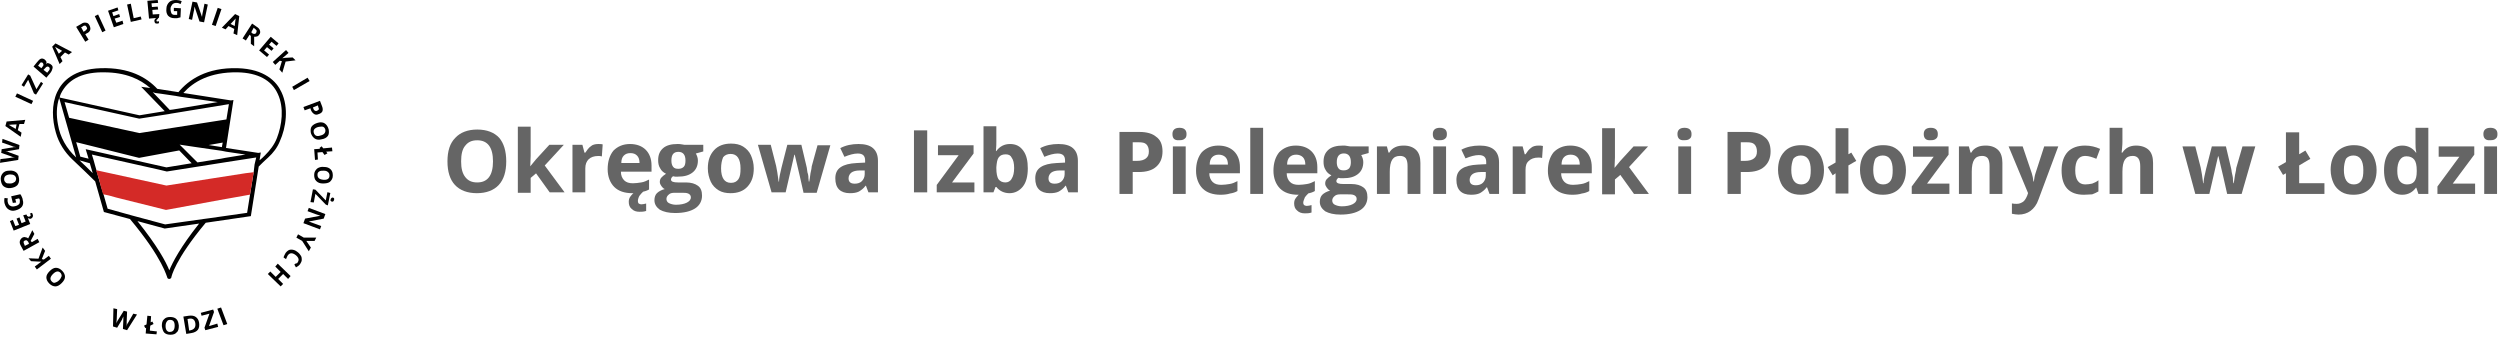
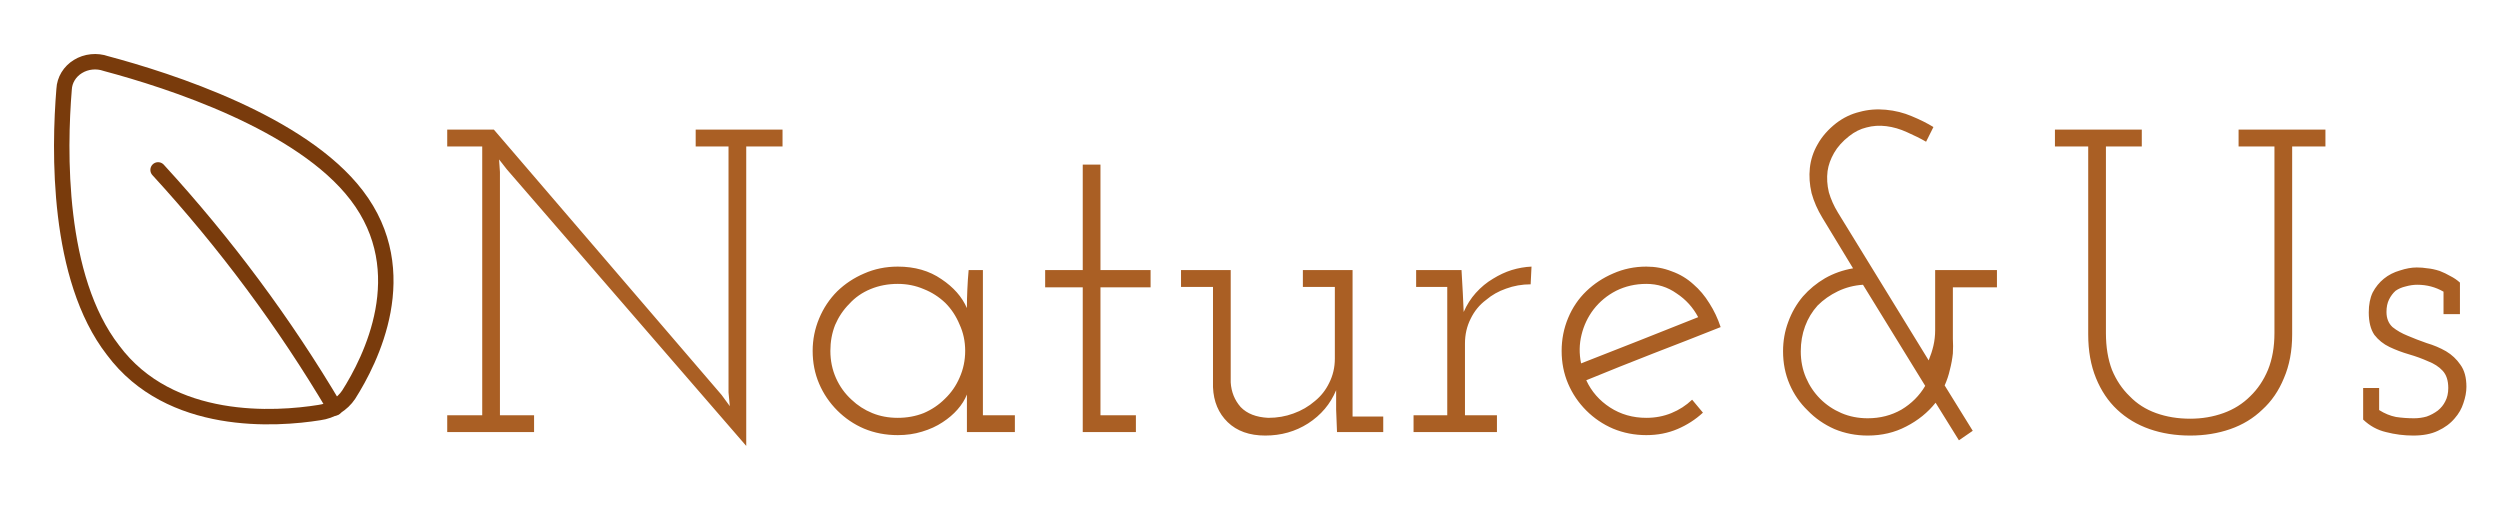
- <svg xmlns="http://www.w3.org/2000/svg" width="508" height="69" viewBox="0 0 508 69" fill="none">
-   <path d="M10.093 55.088C10.514 54.668 10.934 54.416 11.355 54.416C11.776 54.416 12.196 54.584 12.617 55.004C13.037 55.424 13.206 55.844 13.206 56.263C13.206 56.683 12.953 57.103 12.533 57.523C12.112 57.943 11.691 58.195 11.271 58.195C10.85 58.195 10.43 58.027 10.009 57.607C9.589 57.187 9.421 56.767 9.421 56.347C9.421 55.928 9.673 55.508 10.093 55.088ZM12.028 56.935C12.28 56.683 12.448 56.347 12.533 56.096C12.533 55.844 12.448 55.592 12.28 55.424C11.86 55.004 11.355 55.088 10.766 55.676C10.178 56.263 10.093 56.767 10.514 57.187C10.766 57.439 10.934 57.523 11.187 57.439C11.439 57.355 11.691 57.271 12.028 56.935Z" fill="black" />
-   <path d="M8.664 50.301L9.168 50.973L8.495 52.653L8.916 52.736L9.925 51.981L10.346 52.569L7.486 54.752L7.065 54.164L8.411 53.156H7.907L6.308 53.072L5.804 52.484L7.822 52.569L8.664 50.301Z" fill="black" />
-   <path d="M6.477 49.209L7.654 48.538L7.991 49.209L4.794 50.973L4.29 50.049C4.037 49.629 3.953 49.294 4.037 48.958C4.121 48.706 4.29 48.454 4.542 48.286C4.71 48.202 4.963 48.118 5.131 48.202C5.299 48.202 5.551 48.286 5.72 48.454C6.14 47.614 6.477 47.026 6.561 46.774L6.981 47.53L6.224 48.958L6.477 49.209ZM5.888 49.545L5.804 49.294C5.72 49.041 5.551 48.958 5.467 48.874C5.383 48.79 5.215 48.79 5.047 48.874C4.878 48.958 4.794 49.041 4.794 49.209C4.794 49.377 4.878 49.545 4.963 49.713L5.047 49.965L5.888 49.545Z" fill="black" />
-   <path d="M5.383 43.583L6.14 45.515L2.776 46.858L2.019 44.927L2.607 44.675L3.112 45.934L3.869 45.682L3.364 44.423L3.953 44.171L4.374 45.347L5.215 45.011L4.71 43.751L5.383 43.583ZM6.14 43.919C6.224 43.919 6.224 43.835 6.224 43.835C6.224 43.751 6.224 43.751 6.224 43.667C6.224 43.583 6.14 43.499 6.056 43.415L6.476 43.247C6.561 43.331 6.645 43.499 6.645 43.583C6.729 43.751 6.729 43.919 6.645 44.087C6.561 44.255 6.476 44.339 6.308 44.423C6.224 44.423 6.14 44.507 5.972 44.423C5.888 44.423 5.719 44.339 5.551 44.255L5.383 43.835C5.551 43.919 5.635 43.919 5.719 44.003C5.804 44.087 6.056 44.003 6.14 43.919Z" fill="black" />
-   <path d="M2.607 41.232L2.271 39.888L4.121 39.468C4.29 39.636 4.374 39.888 4.458 40.056C4.542 40.224 4.626 40.476 4.626 40.644C4.794 41.148 4.71 41.652 4.458 41.988C4.205 42.324 3.785 42.575 3.196 42.743C2.607 42.911 2.187 42.827 1.766 42.575C1.346 42.324 1.093 41.904 0.925 41.316C0.841 40.98 0.841 40.56 0.925 40.224L1.598 40.308C1.514 40.56 1.514 40.896 1.598 41.148C1.682 41.484 1.85 41.736 2.103 41.82C2.355 41.988 2.691 41.988 3.028 41.904C3.448 41.82 3.701 41.652 3.869 41.484C4.037 41.316 4.037 41.064 4.037 40.728C4.037 40.56 3.953 40.392 3.869 40.308L3.112 40.476L3.28 41.148L2.607 41.232Z" fill="black" />
-   <path d="M1.85 34.682C2.439 34.598 2.944 34.766 3.28 35.018C3.617 35.27 3.785 35.69 3.869 36.277C3.953 36.865 3.785 37.285 3.533 37.621C3.196 37.957 2.776 38.125 2.187 38.209C1.598 38.293 1.093 38.125 0.757 37.873C0.421 37.621 0.252 37.201 0.168 36.613C0.084 36.025 0.252 35.605 0.505 35.27C0.841 34.85 1.262 34.682 1.85 34.682ZM2.103 37.285C2.523 37.285 2.776 37.117 3.028 36.949C3.196 36.781 3.28 36.529 3.28 36.277C3.196 35.69 2.776 35.438 2.019 35.438C1.178 35.522 0.841 35.857 0.841 36.445C0.841 36.781 1.009 36.949 1.178 37.117C1.346 37.285 1.682 37.285 2.103 37.285Z" fill="black" />
-   <path d="M3.953 29.475L3.869 30.315L1.935 30.651C1.85 30.651 1.766 30.651 1.514 30.735C1.262 30.735 1.178 30.735 1.093 30.735C1.178 30.735 1.346 30.819 1.514 30.819C1.682 30.903 1.85 30.903 1.935 30.987L3.785 31.659L3.701 32.498L0 33.086L0.084 32.331L2.103 32.079C2.439 31.995 2.776 31.995 3.028 31.995C2.944 31.995 2.776 31.911 2.607 31.911C2.439 31.827 2.271 31.827 2.187 31.743L0.252 31.071L0.336 30.315L2.355 29.979C2.439 29.979 2.607 29.979 2.776 29.895C2.944 29.895 3.112 29.895 3.28 29.895C3.112 29.895 3.028 29.811 2.776 29.811C2.607 29.727 2.439 29.727 2.355 29.643L0.421 28.971L0.505 28.216L3.953 29.475Z" fill="black" />
-   <path d="M4.879 25.193H3.953L3.617 26.452L4.374 26.956L4.206 27.796L1.094 25.613L1.346 24.689L5.131 24.353L4.879 25.193ZM3.365 25.277C2.523 25.277 2.103 25.36 2.019 25.36C1.935 25.36 1.851 25.36 1.766 25.36C1.935 25.445 2.439 25.78 3.196 26.2L3.365 25.277Z" fill="black" />
-   <path d="M6.392 21.162L3.112 19.65L3.449 18.978L6.729 20.49L6.392 21.162Z" fill="black" />
-   <path d="M8.748 16.963L7.318 19.23L6.897 18.978L5.72 16.207L4.879 17.635L4.374 17.299L5.72 15.116L6.14 15.367L7.402 18.139L8.327 16.627L8.748 16.963Z" fill="black" />
-   <path d="M6.813 13.52L7.486 12.68C7.822 12.26 8.075 12.008 8.327 11.925C8.579 11.841 8.832 11.925 9.084 12.092C9.252 12.26 9.336 12.344 9.421 12.512C9.505 12.68 9.421 12.848 9.336 13.016C9.505 12.848 9.673 12.764 9.841 12.848C10.009 12.932 10.178 12.932 10.346 13.1C10.598 13.268 10.766 13.52 10.682 13.856C10.598 14.192 10.514 14.444 10.262 14.78L9.421 15.787L6.813 13.52ZM8.411 13.856L8.664 13.52C8.832 13.352 8.832 13.184 8.832 13.1C8.832 13.016 8.748 12.848 8.664 12.764C8.579 12.68 8.411 12.68 8.327 12.68C8.243 12.68 8.075 12.848 7.991 13.016L7.738 13.352L8.411 13.856ZM8.832 14.192L9.589 14.78L9.925 14.36C10.094 14.192 10.094 14.024 10.094 13.94C10.094 13.772 10.009 13.688 9.925 13.604C9.673 13.436 9.421 13.52 9.168 13.856L8.832 14.192Z" fill="black" />
-   <path d="M13.963 11.085L13.206 10.665L12.28 11.589L12.701 12.428L12.112 13.016L10.598 9.489L11.271 8.817L14.635 10.581L13.963 11.085ZM12.617 10.329C11.944 9.909 11.523 9.741 11.439 9.657C11.355 9.573 11.271 9.573 11.187 9.489C11.271 9.657 11.523 10.161 11.944 10.917L12.617 10.329Z" fill="black" />
-   <path d="M18.168 5.122C18.336 5.458 18.42 5.794 18.336 6.046C18.252 6.382 18 6.634 17.579 6.802L17.327 6.97L18 8.062L17.327 8.482L15.476 5.458L16.486 4.871C16.822 4.619 17.159 4.535 17.495 4.619C17.747 4.619 18 4.787 18.168 5.122ZM16.99 6.466L17.243 6.298C17.411 6.214 17.579 6.046 17.663 5.878C17.747 5.71 17.663 5.626 17.579 5.458C17.495 5.29 17.411 5.206 17.243 5.206C17.075 5.206 16.99 5.206 16.822 5.374L16.486 5.542L16.99 6.466Z" fill="black" />
-   <path d="M20.776 6.55L19.262 3.275L19.934 2.939L21.448 6.214L20.776 6.55Z" fill="black" />
-   <path d="M25.065 4.871L23.131 5.542L21.953 2.183L23.888 1.512L24.056 2.099L22.794 2.519L23.047 3.275L24.224 2.855L24.392 3.443L23.299 3.779L23.635 4.619L24.897 4.199L25.065 4.871Z" fill="black" />
-   <path d="M26.579 4.451L25.822 0.924L26.579 0.756L27.168 3.695L28.598 3.359L28.766 3.947L26.579 4.451Z" fill="black" />
-   <path d="M32.299 3.611L30.28 3.779L29.944 0.168L32.047 0L32.131 0.588L30.785 0.672L30.869 1.428L32.047 1.344L32.131 1.931L30.953 2.015L31.037 2.939L32.383 2.855L32.299 3.611ZM31.794 4.199C31.794 4.283 31.794 4.283 31.878 4.367C31.878 4.367 31.962 4.367 32.047 4.367C32.131 4.367 32.215 4.367 32.299 4.283V4.703C32.131 4.787 32.047 4.787 31.962 4.787C31.794 4.787 31.626 4.787 31.542 4.703C31.458 4.619 31.374 4.451 31.374 4.283C31.374 4.199 31.374 4.031 31.458 3.947C31.542 3.863 31.626 3.695 31.794 3.611H32.215C32.131 3.695 32.047 3.863 31.962 3.947C31.794 4.031 31.794 4.115 31.794 4.199Z" fill="black" />
-   <path d="M35.327 1.596L36.757 1.68L36.673 3.527C36.42 3.611 36.252 3.611 36 3.695C35.832 3.695 35.579 3.695 35.411 3.695C34.906 3.695 34.486 3.527 34.149 3.191C33.897 2.855 33.729 2.435 33.813 1.763C33.813 1.176 34.065 0.756 34.402 0.42C34.738 0.084 35.243 0 35.832 0C36.168 0 36.589 0.084 36.925 0.252L36.673 0.84C36.42 0.672 36.168 0.588 35.832 0.588C35.495 0.588 35.243 0.672 34.99 0.924C34.822 1.176 34.654 1.428 34.654 1.763C34.654 2.183 34.738 2.435 34.822 2.687C34.99 2.939 35.159 3.023 35.495 3.023C35.663 3.023 35.832 3.023 36 3.023V2.267H35.327V1.596Z" fill="black" />
-   <path d="M41.467 4.535L40.542 4.367L39.532 1.344C39.448 1.847 39.448 2.183 39.364 2.351L39.028 4.031L38.355 3.863L39.112 0.336L40.037 0.504L41.047 3.443C41.131 2.939 41.131 2.687 41.215 2.435L41.551 0.756L42.224 0.924L41.467 4.535Z" fill="black" />
-   <path d="M43.065 5.039L44.243 1.596L45 1.847L43.822 5.29L43.065 5.039Z" fill="black" />
-   <path d="M47.439 6.802L47.607 5.878L46.43 5.29L45.841 5.962L45.084 5.626L47.775 2.855L48.617 3.275L48.196 7.138L47.439 6.802ZM47.691 5.29C47.775 4.451 47.859 4.031 47.859 3.947C47.859 3.863 47.859 3.779 47.944 3.695C47.775 3.863 47.439 4.283 46.85 4.871L47.691 5.29Z" fill="black" />
-   <path d="M50.719 7.054L49.962 8.23L49.289 7.81L51.224 4.787L52.065 5.374C52.486 5.626 52.738 5.878 52.822 6.214C52.906 6.466 52.906 6.802 52.654 7.054C52.57 7.222 52.402 7.39 52.233 7.39C52.065 7.474 51.813 7.474 51.645 7.474C51.645 8.482 51.645 9.069 51.645 9.405L50.972 8.901V7.306L50.719 7.054ZM51.056 6.55L51.224 6.718C51.392 6.886 51.56 6.886 51.729 6.886C51.897 6.886 51.981 6.802 52.065 6.634C52.149 6.466 52.149 6.382 52.149 6.214C52.065 6.13 51.981 5.962 51.729 5.794L51.56 5.626L51.056 6.55Z" fill="black" />
-   <path d="M54.252 11.589L52.654 10.245L55.009 7.474L56.607 8.817L56.187 9.321L55.177 8.482L54.673 9.069L55.598 9.825L55.177 10.329L54.252 9.573L53.663 10.245L54.673 11.085L54.252 11.589Z" fill="black" />
-   <path d="M57.364 14.78L56.775 14.108L57.28 12.428L56.859 12.344L55.934 13.184L55.429 12.596L58.121 10.161L58.626 10.749L57.364 11.841L57.869 11.757L59.467 11.673L60.056 12.26L58.037 12.512L57.364 14.78Z" fill="black" />
-   <path d="M59.383 17.635L62.495 15.787L62.915 16.459L59.719 18.307L59.383 17.635Z" fill="black" />
-   <path d="M64.766 23.177C64.43 23.345 64.093 23.345 63.841 23.177C63.588 23.009 63.336 22.757 63.168 22.337L63.084 22.002L61.906 22.421L61.654 21.75L65.018 20.49L65.439 21.582C65.607 22.002 65.607 22.337 65.523 22.589C65.439 22.841 65.102 23.093 64.766 23.177ZM63.588 21.834L63.672 22.085C63.757 22.337 63.841 22.421 64.009 22.505C64.177 22.589 64.261 22.589 64.43 22.505C64.598 22.421 64.682 22.337 64.766 22.253C64.85 22.169 64.766 22.002 64.682 21.75L64.598 21.414L63.588 21.834Z" fill="black" />
-   <path d="M65.355 28.3C64.766 28.468 64.261 28.384 63.925 28.132C63.588 27.88 63.336 27.544 63.168 27.04C63.084 26.536 63.084 26.032 63.336 25.696C63.588 25.36 64.009 25.109 64.598 24.941C65.186 24.773 65.691 24.857 66.028 25.109C66.364 25.36 66.616 25.696 66.785 26.284C66.869 26.788 66.869 27.292 66.616 27.628C66.364 27.964 65.944 28.216 65.355 28.3ZM64.766 25.78C64.345 25.864 64.093 26.032 63.925 26.2C63.757 26.368 63.672 26.62 63.757 26.956C63.925 27.544 64.345 27.796 65.102 27.544C65.859 27.376 66.196 26.956 66.112 26.368C66.028 26.032 65.859 25.864 65.691 25.78C65.523 25.696 65.186 25.696 64.766 25.78Z" fill="black" />
-   <path d="M63.841 30.315L65.018 30.231L64.934 30.063L65.355 29.727L65.691 30.147L67.457 29.979L67.542 30.735L66.28 30.819L66.532 31.155L65.944 31.491L65.523 30.903L64.514 30.987L64.598 32.414L64.009 32.498L63.841 30.315Z" fill="black" />
-   <path d="M65.607 37.285C65.018 37.285 64.598 37.117 64.261 36.781C63.925 36.445 63.841 36.025 63.841 35.522C63.841 34.934 64.093 34.598 64.43 34.262C64.766 34.01 65.271 33.842 65.859 33.926C66.448 33.926 66.869 34.094 67.205 34.43C67.542 34.766 67.626 35.186 67.626 35.69C67.626 36.277 67.373 36.613 67.037 36.949C66.701 37.201 66.196 37.285 65.607 37.285ZM65.775 34.682C65.355 34.682 65.102 34.682 64.85 34.85C64.598 35.018 64.514 35.186 64.514 35.522C64.514 36.109 64.85 36.445 65.691 36.529C66.532 36.613 66.953 36.277 66.953 35.69C66.953 35.354 66.869 35.186 66.701 35.018C66.448 34.766 66.196 34.682 65.775 34.682Z" fill="black" />
-   <path d="M63.084 41.064L63.588 38.461L64.093 38.545L66.196 40.728L66.532 39.048L67.121 39.216L66.616 41.736L66.196 41.568L64.093 39.384L63.757 41.148L63.084 41.064ZM67.626 40.14C67.878 40.224 67.962 40.308 67.878 40.644C67.794 40.896 67.71 40.98 67.457 40.98C67.373 40.98 67.289 40.896 67.205 40.812C67.121 40.728 67.121 40.644 67.205 40.476C67.289 40.224 67.457 40.14 67.626 40.14Z" fill="black" />
-   <path d="M61.654 45.347L61.99 44.423L65.102 43.835C64.598 43.667 64.345 43.583 64.093 43.499L62.495 42.911L62.747 42.24L66.112 43.499L65.775 44.423L62.747 45.011C63.168 45.179 63.504 45.263 63.672 45.347L65.271 45.934L65.018 46.606L61.654 45.347Z" fill="black" />
-   <path d="M62.243 48.958L63.168 50.301L62.747 51.057L61.401 48.958L60.224 48.286L60.56 47.614L61.738 48.286H64.261L63.925 48.958H62.243Z" fill="black" />
-   <path d="M60.476 53.324C60.645 53.072 60.729 52.82 60.645 52.569C60.56 52.317 60.392 52.065 60.056 51.813C59.383 51.309 58.878 51.393 58.542 51.813C58.373 51.981 58.289 52.317 58.121 52.653L57.617 52.317C57.701 51.981 57.869 51.729 58.037 51.393C58.373 50.973 58.71 50.721 59.13 50.721C59.551 50.721 59.972 50.805 60.476 51.225C60.813 51.477 60.981 51.729 61.149 51.981C61.317 52.233 61.317 52.569 61.317 52.82C61.317 53.072 61.149 53.408 60.981 53.66C60.813 53.912 60.476 54.164 60.14 54.332L59.803 53.744C59.972 53.66 60.056 53.576 60.14 53.492C60.308 53.576 60.392 53.492 60.476 53.324Z" fill="black" />
-   <path d="M54.42 55.676L54.925 55.172L56.018 56.263L57.028 55.256L55.934 54.164L56.439 53.576L59.046 56.096L58.542 56.683L57.532 55.676L56.523 56.683L57.532 57.691L57.028 58.195L54.42 55.676Z" fill="black" />
-   <path d="M25.822 67.096L24.981 66.844L25.065 64.913C25.065 64.829 25.065 64.661 25.065 64.493C25.065 64.325 25.065 64.157 25.149 64.073C25.149 64.157 25.065 64.325 24.981 64.493C24.897 64.661 24.813 64.829 24.813 64.913L23.804 66.592L22.962 66.341L23.047 62.645L23.804 62.813L23.72 64.829C23.72 65.165 23.635 65.501 23.635 65.753C23.635 65.669 23.72 65.501 23.804 65.333C23.888 65.165 23.972 64.997 24.056 64.913L25.149 63.149L25.822 63.317L25.738 65.417C25.738 65.501 25.738 65.669 25.738 65.837C25.738 66.005 25.738 66.172 25.654 66.341C25.738 66.257 25.738 66.088 25.822 65.921C25.906 65.753 25.991 65.585 26.075 65.501L27.084 63.737L27.841 63.905L25.822 67.096Z" fill="black" />
-   <path d="M29.607 67.768L29.691 66.592L29.523 66.676L29.271 66.172L29.775 65.921L29.944 64.157L30.701 64.241L30.616 65.501L30.953 65.333L31.205 65.837L30.532 66.172L30.448 67.18L31.878 67.348L31.794 67.936L29.607 67.768Z" fill="black" />
-   <path d="M36.336 66.172C36.336 66.76 36.252 67.264 35.916 67.516C35.663 67.852 35.243 68.02 34.654 68.02C34.065 68.02 33.645 67.852 33.392 67.6C33.14 67.348 32.972 66.844 32.888 66.257C32.888 65.669 32.972 65.165 33.308 64.913C33.561 64.577 33.981 64.409 34.57 64.409C35.159 64.409 35.579 64.577 35.832 64.829C36.168 65.165 36.252 65.585 36.336 66.172ZM33.645 66.257C33.645 66.676 33.729 66.928 33.897 67.18C34.065 67.348 34.318 67.516 34.57 67.432C35.159 67.432 35.495 67.012 35.495 66.172C35.495 65.333 35.159 64.997 34.57 64.997C34.233 64.997 34.065 65.081 33.897 65.333C33.729 65.585 33.645 65.837 33.645 66.257Z" fill="black" />
-   <path d="M40.458 65.585C40.542 66.172 40.458 66.676 40.206 67.012C39.953 67.348 39.449 67.6 38.86 67.684L37.85 67.852L37.262 64.325L38.355 64.157C38.944 64.073 39.449 64.157 39.785 64.409C40.121 64.661 40.374 64.997 40.458 65.585ZM39.701 65.753C39.617 64.997 39.196 64.661 38.523 64.745L38.103 64.829L38.439 67.18L38.776 67.096C39.449 66.928 39.785 66.508 39.701 65.753Z" fill="black" />
-   <path d="M44.327 66.424L41.719 67.096L41.551 66.592L42.56 63.737L40.962 64.157L40.794 63.569L43.317 62.898L43.486 63.401L42.476 66.257L44.158 65.753L44.327 66.424Z" fill="black" />
-   <path d="M45.42 66.088L44.159 62.73L44.916 62.478L46.177 65.837L45.42 66.088Z" fill="black" />
-   <path d="M57.196 18.727C56.691 17.635 55.85 16.459 54.42 15.535C52.99 14.612 51.056 13.94 48.28 13.856C41.972 13.688 38.355 16.207 36.252 18.727L31.962 18.055C29.775 15.703 26.243 13.688 20.523 13.856C14.972 14.024 12.617 16.543 11.607 18.727C10.43 21.246 10.598 24.353 11.355 26.956C11.944 29.055 13.121 30.903 14.72 32.414C16.402 34.01 17.916 35.438 19.346 36.865L21.112 43.079L26.411 44.507C33.224 52.653 33.897 56.347 33.981 56.347C33.981 56.515 34.149 56.683 34.402 56.683C34.57 56.683 34.822 56.515 34.822 56.347C34.822 56.263 35.495 52.82 41.803 45.263L50.972 43.919L52.57 33.842C53.158 33.254 53.831 32.582 54.504 31.995C55.514 31.071 56.355 29.979 56.859 28.72C58.121 25.948 58.71 21.918 57.196 18.727ZM31.542 18.894L32.803 19.062L35.663 19.482L36.589 19.65L44.243 20.742L35.159 22.253L34.486 22.337L33.056 20.826L31.037 18.727L31.542 18.894ZM18 32.246L16.318 31.827L15.476 28.887L28.261 32.079L36.42 30.567L38.944 33.17L33.813 34.01L17.411 30.315L18 32.246ZM37.43 30.315L36.504 29.391L39.869 29.895L45.084 30.651L45.925 30.819L49.878 31.407L45.757 32.079L44.916 32.246L40.121 33.002L37.43 30.315ZM42.392 29.475L45.252 28.971L45.084 29.895L42.392 29.475ZM28.346 27.04L14.047 23.933L13.121 20.742L28.261 24.101H28.346L34.318 23.177L34.738 23.093L46.514 21.162L46.009 24.269L28.346 27.04ZM12.364 19.062C13.71 16.291 16.402 14.78 20.523 14.696H21.112C25.57 14.696 28.514 16.123 30.532 17.887L28.682 17.635L33.476 22.589L28.346 23.429L12.112 19.818C12.196 19.482 12.28 19.23 12.364 19.062ZM15.476 31.995C13.542 30.231 12.196 27.88 11.776 25.277C11.439 23.513 11.439 21.582 12.028 19.902L15.476 31.995C15.561 31.995 15.561 31.995 15.476 31.995ZM16.149 32.582L18.252 33.17L18.841 35.186C18 34.346 17.159 33.506 16.149 32.582ZM34.402 54.92C33.729 53.24 32.047 50.049 27.925 44.927L33.476 46.438L40.458 45.431C36.589 50.301 35.075 53.324 34.402 54.92ZM51.729 33.422L51.56 34.85V34.934L50.803 39.552L50.215 43.247L42.56 44.339L41.299 44.507L33.56 45.599L27 43.835L25.486 43.415L21.869 42.407L21.028 39.468L20.607 38.125L20.103 36.445L19.598 34.598L19.262 33.422L19.009 32.498L18.673 31.407L32.131 34.43L33.897 34.85L45.588 33.002L52.065 31.995L51.729 33.422ZM56.271 28.048C55.766 29.391 54.841 30.567 53.831 31.575C53.495 31.911 53.158 32.246 52.738 32.582L52.99 30.987L52.486 31.071L45.925 30.063L47.439 20.322L46.934 20.406L37.261 18.894C39.28 16.627 42.645 14.612 48.28 14.696C52.401 14.78 55.177 16.291 56.439 19.062C57.785 21.918 57.28 25.445 56.271 28.048Z" fill="black" />
-   <path d="M51.56 34.934L50.803 39.552L46.093 40.392L44.663 40.644L33.729 42.659L23.636 40.14L22.122 39.72L20.944 39.468L20.523 38.041L20.103 36.361L19.514 34.598H19.598L33.813 37.705L49.962 35.186L51.392 35.018L51.56 34.934Z" fill="#D42A27" />
-   <path d="M102.868 32.789C102.868 34.889 102.364 36.484 101.354 37.576C100.345 38.667 98.831 39.255 96.897 39.255C94.962 39.255 93.448 38.667 92.439 37.576C91.429 36.484 90.925 34.889 90.925 32.789C90.925 30.69 91.429 29.094 92.523 28.003C93.532 26.911 95.046 26.323 96.981 26.323C98.915 26.323 100.429 26.911 101.439 28.003C102.364 29.094 102.868 30.69 102.868 32.789ZM93.7 32.789C93.7 34.217 93.953 35.224 94.541 35.98C95.13 36.736 95.887 37.072 96.981 37.072C99.083 37.072 100.177 35.644 100.177 32.789C100.177 29.934 99.083 28.506 96.981 28.506C95.887 28.506 95.13 28.842 94.541 29.598C93.953 30.27 93.7 31.362 93.7 32.789Z" fill="#656565" />
-   <path d="M107.747 33.797L108.924 32.369L111.616 29.43H114.56L110.691 33.629L114.728 39.087H111.7L108.924 35.224L107.831 36.148V39.171H105.224V25.735H107.831V31.698L107.747 33.797Z" fill="#656565" />
-   <path d="M121.541 29.262C121.878 29.262 122.214 29.262 122.466 29.346L122.298 31.782C122.046 31.698 121.794 31.698 121.541 31.698C120.7 31.698 120.027 31.95 119.607 32.369C119.186 32.789 118.934 33.377 118.934 34.217V39.087H116.326V29.43H118.345L118.766 31.026H118.934C119.27 30.522 119.607 30.018 120.111 29.682C120.364 29.43 120.952 29.262 121.541 29.262Z" fill="#656565" />
-   <path d="M128.438 39.255C126.924 39.255 125.663 38.836 124.822 37.996C123.98 37.156 123.476 35.896 123.476 34.385C123.476 32.789 123.896 31.53 124.653 30.606C125.494 29.766 126.588 29.262 128.018 29.262C129.364 29.262 130.457 29.682 131.214 30.438C131.971 31.194 132.392 32.285 132.392 33.629V34.889H126.167C126.167 35.644 126.42 36.232 126.84 36.652C127.261 37.072 127.85 37.24 128.607 37.24C129.195 37.24 129.7 37.156 130.289 37.072C130.878 36.988 131.382 36.736 131.887 36.484V38.5C131.466 38.752 130.962 38.919 130.373 39.003C129.868 39.171 129.195 39.255 128.438 39.255ZM128.102 31.11C127.513 31.11 127.093 31.278 126.756 31.614C126.42 31.95 126.251 32.453 126.251 33.125H129.952C129.952 32.453 129.784 31.95 129.448 31.614C129.111 31.278 128.691 31.11 128.102 31.11ZM129.616 40.851C129.616 41.103 129.7 41.271 129.784 41.355C129.952 41.439 130.121 41.523 130.289 41.523C130.625 41.523 130.962 41.439 131.298 41.355V42.866C130.793 43.034 130.373 43.034 129.952 43.034C129.279 43.034 128.775 42.866 128.354 42.446C127.934 42.111 127.765 41.607 127.765 41.019C127.765 40.599 127.85 40.263 128.102 39.927C128.354 39.591 128.691 39.171 129.364 38.752H130.878C130.457 39.171 130.121 39.507 129.952 39.759C129.784 40.011 129.616 40.515 129.616 40.851Z" fill="#656565" />
-   <path d="M142.906 29.43V30.774L141.392 31.194C141.644 31.614 141.812 32.117 141.812 32.621C141.812 33.629 141.476 34.469 140.719 35.057C139.962 35.644 139.036 35.896 137.691 35.896H137.186L136.765 35.812C136.513 35.98 136.345 36.232 136.345 36.484C136.345 36.904 136.85 37.072 137.775 37.072H139.373C140.466 37.072 141.223 37.324 141.812 37.744C142.401 38.164 142.653 38.836 142.653 39.759C142.653 40.851 142.149 41.775 141.223 42.362C140.298 42.95 138.952 43.286 137.186 43.286C135.84 43.286 134.831 43.034 134.074 42.614C133.401 42.111 132.98 41.523 132.98 40.683C132.98 40.095 133.149 39.591 133.485 39.255C133.822 38.919 134.41 38.584 135.083 38.416C134.831 38.332 134.579 38.08 134.41 37.828C134.242 37.576 134.074 37.324 134.074 36.988C134.074 36.652 134.158 36.316 134.41 36.064C134.663 35.812 134.915 35.56 135.336 35.309C134.831 35.057 134.41 34.721 134.158 34.217C133.822 33.713 133.737 33.125 133.737 32.537C133.737 31.446 134.074 30.69 134.747 30.102C135.42 29.514 136.429 29.262 137.691 29.262C137.943 29.262 138.279 29.262 138.616 29.346C138.952 29.43 139.205 29.43 139.289 29.43H142.906ZM135.42 40.431C135.42 40.767 135.588 41.103 135.924 41.271C136.261 41.439 136.765 41.607 137.354 41.607C138.279 41.607 139.036 41.439 139.541 41.187C140.046 40.935 140.382 40.599 140.382 40.095C140.382 39.759 140.214 39.507 139.878 39.339C139.541 39.171 139.036 39.171 138.448 39.171H137.102C136.597 39.171 136.177 39.255 135.924 39.507C135.588 39.759 135.42 40.095 135.42 40.431ZM136.429 32.621C136.429 33.125 136.513 33.545 136.765 33.881C137.018 34.217 137.354 34.301 137.859 34.301C138.364 34.301 138.7 34.133 138.952 33.881C139.205 33.629 139.289 33.125 139.289 32.621C139.289 31.446 138.784 30.858 137.859 30.858C136.85 30.858 136.429 31.446 136.429 32.621Z" fill="#656565" />
-   <path d="M153.167 34.217C153.167 35.812 152.747 36.988 151.905 37.912C151.064 38.836 149.887 39.255 148.457 39.255C147.532 39.255 146.691 39.087 146.018 38.667C145.345 38.248 144.756 37.66 144.42 36.904C144.083 36.148 143.831 35.224 143.831 34.217C143.831 32.621 144.251 31.446 145.092 30.522C145.934 29.598 147.111 29.178 148.541 29.178C149.466 29.178 150.307 29.346 150.98 29.766C151.653 30.186 152.242 30.774 152.578 31.53C152.915 32.285 153.167 33.209 153.167 34.217ZM146.522 34.217C146.522 35.141 146.691 35.896 147.027 36.4C147.363 36.904 147.868 37.156 148.541 37.156C149.214 37.156 149.719 36.904 150.055 36.4C150.391 35.896 150.476 35.224 150.476 34.217C150.476 33.293 150.307 32.537 149.971 32.033C149.634 31.53 149.13 31.278 148.457 31.278C147.784 31.278 147.279 31.53 146.943 31.95C146.691 32.537 146.522 33.293 146.522 34.217Z" fill="#656565" />
-   <path d="M163.261 39.087L162.504 35.728L161.494 31.446H161.41L159.644 39.087H156.784L154.008 29.43H156.616L157.709 33.713C157.877 34.469 158.046 35.56 158.214 36.904H158.298C158.298 36.484 158.382 35.812 158.634 34.805L158.803 34.049L159.98 29.43H162.84L163.933 34.049C163.933 34.217 164.018 34.385 164.018 34.637C164.018 34.889 164.102 35.141 164.186 35.392C164.27 35.644 164.27 35.98 164.27 36.232C164.27 36.484 164.354 36.736 164.354 36.904H164.438C164.522 36.484 164.606 35.896 164.69 35.224C164.859 34.469 164.943 34.049 164.943 33.797L166.12 29.514H168.728L165.952 39.171H163.261V39.087Z" fill="#656565" />
-   <path d="M176.466 39.087L175.961 37.744H175.877C175.457 38.332 174.952 38.667 174.532 38.919C174.027 39.171 173.438 39.255 172.681 39.255C171.756 39.255 170.999 39.003 170.494 38.5C169.99 37.996 169.737 37.24 169.737 36.232C169.737 35.224 170.074 34.469 170.831 33.965C171.588 33.461 172.597 33.209 174.111 33.125L175.793 33.041V32.621C175.793 31.614 175.289 31.194 174.279 31.194C173.522 31.194 172.597 31.446 171.588 31.866L170.747 30.102C171.84 29.514 173.102 29.262 174.447 29.262C175.709 29.262 176.718 29.514 177.391 30.102C178.064 30.69 178.401 31.53 178.401 32.705V39.087H176.466ZM175.709 34.637H174.7C173.943 34.637 173.354 34.805 173.018 35.057C172.681 35.309 172.429 35.728 172.429 36.232C172.429 36.988 172.849 37.324 173.69 37.324C174.279 37.324 174.784 37.156 175.12 36.82C175.457 36.484 175.709 35.98 175.709 35.392V34.637Z" fill="#656565" />
-   <path d="M185.718 39.087V26.491H188.41V39.087H185.718Z" fill="#656565" />
-   <path d="M197.999 39.087H190.344V37.576L194.802 31.53H190.597V29.514H197.83V31.194L193.457 37.072H197.999V39.087Z" fill="#656565" />
-   <path d="M205.232 29.262C206.41 29.262 207.251 29.682 207.924 30.606C208.597 31.53 208.849 32.705 208.849 34.217C208.849 35.812 208.513 37.072 207.84 37.912C207.167 38.752 206.242 39.255 205.148 39.255C204.055 39.255 203.129 38.835 202.457 37.996H202.288L201.868 39.087H199.849V25.651H202.457V28.758C202.457 29.178 202.457 29.766 202.372 30.69H202.457C203.129 29.766 204.055 29.262 205.232 29.262ZM204.391 31.362C203.718 31.362 203.298 31.53 202.961 31.95C202.625 32.369 202.541 33.041 202.457 33.965V34.217C202.457 35.224 202.625 35.98 202.877 36.4C203.214 36.82 203.634 37.072 204.307 37.072C204.812 37.072 205.316 36.82 205.569 36.316C205.905 35.812 206.073 35.057 206.073 34.133C206.073 33.209 205.905 32.453 205.569 32.033C205.4 31.614 204.98 31.362 204.391 31.362Z" fill="#656565" />
-   <path d="M217.092 39.087L216.587 37.744H216.503C216.083 38.332 215.578 38.667 215.157 38.919C214.653 39.171 214.064 39.255 213.307 39.255C212.382 39.255 211.625 39.003 211.12 38.5C210.615 37.996 210.363 37.24 210.363 36.232C210.363 35.224 210.7 34.469 211.457 33.965C212.214 33.461 213.223 33.209 214.737 33.125L216.419 33.041V32.621C216.419 31.614 215.914 31.194 214.905 31.194C214.148 31.194 213.223 31.446 212.214 31.866L211.372 30.102C212.466 29.514 213.728 29.262 215.073 29.262C216.335 29.262 217.344 29.514 218.017 30.102C218.69 30.69 219.027 31.53 219.027 32.705V39.087H217.092ZM216.335 34.637H215.326C214.569 34.637 213.98 34.805 213.643 35.057C213.307 35.309 213.055 35.728 213.055 36.232C213.055 36.988 213.475 37.324 214.316 37.324C214.905 37.324 215.41 37.156 215.746 36.82C216.083 36.484 216.335 35.98 216.335 35.392V34.637Z" fill="#656565" />
-   <path d="M236.223 30.757C236.223 32.1 235.803 33.108 234.962 33.864C234.121 34.62 232.943 34.956 231.345 34.956H230.167V39.406H227.476V26.81H231.513C233.027 26.81 234.205 27.146 234.962 27.818C235.803 28.405 236.223 29.413 236.223 30.757ZM230.167 32.688H231.009C231.85 32.688 232.438 32.52 232.859 32.184C233.28 31.848 233.448 31.428 233.448 30.757C233.448 30.169 233.28 29.665 232.943 29.329C232.607 28.993 232.102 28.909 231.345 28.909H230.167V32.688Z" fill="#656565" />
-   <path d="M238.242 27.23C238.242 26.39 238.747 25.97 239.672 25.97C240.597 25.97 241.102 26.39 241.102 27.23C241.102 27.65 241.018 27.985 240.765 28.154C240.513 28.405 240.177 28.489 239.672 28.489C238.663 28.573 238.242 28.154 238.242 27.23ZM240.934 39.406H238.326V29.749H240.934V39.406Z" fill="#656565" />
-   <path d="M247.999 39.574C246.485 39.574 245.223 39.154 244.382 38.315C243.541 37.475 243.036 36.215 243.036 34.704C243.036 33.108 243.457 31.848 244.214 30.925C245.055 30.085 246.149 29.581 247.578 29.581C248.924 29.581 250.018 30.001 250.775 30.757C251.532 31.512 251.952 32.604 251.952 33.948V35.207H245.728C245.728 35.963 245.98 36.551 246.401 36.971C246.821 37.391 247.41 37.559 248.167 37.559C248.756 37.559 249.261 37.475 249.849 37.391C250.438 37.307 250.943 37.055 251.448 36.803V38.818C251.027 39.07 250.522 39.238 249.934 39.322C249.429 39.49 248.756 39.574 247.999 39.574ZM247.663 31.428C247.074 31.428 246.653 31.596 246.317 31.932C245.98 32.268 245.812 32.772 245.812 33.444H249.513C249.513 32.772 249.345 32.268 249.008 31.932C248.672 31.596 248.167 31.428 247.663 31.428Z" fill="#656565" />
-   <path d="M256.663 39.406H254.055V25.97H256.663V39.406Z" fill="#656565" />
-   <path d="M263.728 39.574C262.214 39.574 260.952 39.154 260.111 38.315C259.27 37.475 258.765 36.215 258.765 34.704C258.765 33.108 259.186 31.848 259.943 30.925C260.784 30.085 261.877 29.581 263.307 29.581C264.653 29.581 265.747 30.001 266.504 30.757C267.261 31.512 267.681 32.604 267.681 33.948V35.207H261.457C261.457 35.963 261.709 36.551 262.13 36.971C262.55 37.391 263.139 37.559 263.896 37.559C264.485 37.559 264.99 37.475 265.578 37.391C266.167 37.307 266.672 37.055 267.176 36.803V38.818C266.756 39.07 266.251 39.238 265.662 39.322C265.158 39.49 264.485 39.574 263.728 39.574ZM263.391 31.428C262.803 31.428 262.382 31.596 262.046 31.932C261.709 32.268 261.541 32.772 261.541 33.444H265.242C265.242 32.772 265.074 32.268 264.737 31.932C264.401 31.596 263.896 31.428 263.391 31.428ZM264.821 41.17C264.821 41.422 264.905 41.59 264.99 41.673C265.158 41.758 265.326 41.842 265.494 41.842C265.831 41.842 266.167 41.758 266.504 41.673V43.185C265.999 43.353 265.578 43.353 265.158 43.353C264.485 43.353 263.98 43.185 263.56 42.765C263.139 42.429 262.971 41.925 262.971 41.338C262.971 40.918 263.055 40.582 263.307 40.246C263.56 39.91 263.896 39.49 264.569 39.07H266.083C265.662 39.49 265.326 39.826 265.158 40.078C264.99 40.582 264.821 40.834 264.821 41.17Z" fill="#656565" />
-   <path d="M278.111 29.749V31.093L276.597 31.512C276.849 31.932 277.018 32.436 277.018 32.94C277.018 33.948 276.681 34.788 275.924 35.375C275.167 35.963 274.242 36.215 272.896 36.215H272.391L271.971 36.131C271.719 36.299 271.55 36.551 271.55 36.803C271.55 37.223 272.055 37.391 272.98 37.391H274.578C275.672 37.391 276.429 37.643 277.018 38.063C277.606 38.483 277.859 39.154 277.859 40.078C277.859 41.17 277.354 42.093 276.429 42.681C275.504 43.269 274.158 43.605 272.391 43.605C271.046 43.605 270.036 43.353 269.279 42.933C268.606 42.429 268.186 41.842 268.186 41.002C268.186 40.414 268.354 39.91 268.691 39.574C269.027 39.238 269.616 38.902 270.289 38.734C270.036 38.65 269.784 38.398 269.616 38.147C269.448 37.895 269.279 37.643 269.279 37.307C269.279 36.971 269.363 36.635 269.616 36.383C269.868 36.131 270.12 35.879 270.541 35.627C270.036 35.375 269.616 35.039 269.363 34.536C269.027 34.032 268.943 33.444 268.943 32.856C268.943 31.764 269.279 31.009 269.952 30.421C270.625 29.833 271.634 29.581 272.896 29.581C273.148 29.581 273.485 29.581 273.821 29.665C274.158 29.749 274.41 29.749 274.494 29.749H278.111ZM270.709 40.75C270.709 41.086 270.877 41.422 271.214 41.59C271.55 41.758 272.055 41.925 272.644 41.925C273.569 41.925 274.326 41.758 274.831 41.506C275.335 41.254 275.672 40.918 275.672 40.414C275.672 40.078 275.504 39.826 275.167 39.658C274.831 39.49 274.326 39.49 273.737 39.49H272.391C271.887 39.49 271.466 39.574 271.214 39.826C270.877 40.078 270.709 40.414 270.709 40.75ZM271.634 32.94C271.634 33.444 271.719 33.864 271.971 34.2C272.223 34.536 272.56 34.62 273.064 34.62C273.569 34.62 273.905 34.452 274.158 34.2C274.41 33.864 274.494 33.444 274.494 32.94C274.494 31.764 273.99 31.177 273.064 31.177C272.139 31.177 271.634 31.764 271.634 32.94Z" fill="#656565" />
-   <path d="M288.625 39.406H286.017V33.78C286.017 33.108 285.933 32.604 285.681 32.184C285.429 31.848 285.008 31.68 284.503 31.68C283.746 31.68 283.242 31.932 282.905 32.436C282.569 32.94 282.401 33.78 282.401 34.871V39.406H279.793V29.749H281.812L282.148 31.009H282.317C282.569 30.505 282.989 30.169 283.494 29.917C283.999 29.665 284.588 29.581 285.26 29.581C286.354 29.581 287.195 29.917 287.784 30.505C288.373 31.093 288.625 32.016 288.625 33.108V39.406Z" fill="#656565" />
-   <path d="M291.148 27.23C291.148 26.39 291.653 25.97 292.578 25.97C293.503 25.97 294.008 26.39 294.008 27.23C294.008 27.65 293.924 27.985 293.672 28.154C293.419 28.405 293.083 28.489 292.578 28.489C291.569 28.573 291.148 28.154 291.148 27.23ZM293.84 39.406H291.232V29.749H293.84V39.406Z" fill="#656565" />
-   <path d="M302.672 39.406L302.167 38.063H302.083C301.662 38.65 301.158 38.986 300.737 39.238C300.232 39.49 299.644 39.574 298.887 39.574C297.961 39.574 297.204 39.322 296.7 38.818C296.195 38.315 295.943 37.559 295.943 36.551C295.943 35.543 296.279 34.788 297.036 34.284C297.793 33.78 298.802 33.528 300.316 33.444L301.999 33.36V32.94C301.999 31.932 301.494 31.512 300.485 31.512C299.728 31.512 298.802 31.764 297.793 32.184L296.952 30.421C298.045 29.833 299.307 29.581 300.653 29.581C301.915 29.581 302.924 29.833 303.597 30.421C304.27 31.009 304.606 31.848 304.606 33.024V39.406H302.672ZM301.915 34.956H300.905C300.148 34.956 299.559 35.123 299.223 35.375C298.887 35.627 298.634 36.047 298.634 36.551C298.634 37.307 299.055 37.643 299.896 37.643C300.485 37.643 300.989 37.475 301.326 37.139C301.662 36.803 301.915 36.299 301.915 35.711V34.956Z" fill="#656565" />
-   <path d="M312.597 29.581C312.933 29.581 313.27 29.581 313.522 29.665L313.354 32.1C313.101 32.016 312.849 32.016 312.597 32.016C311.756 32.016 311.083 32.268 310.662 32.688C310.157 33.108 309.989 33.696 309.989 34.536V39.406H307.382V29.749H309.4L309.821 31.345H309.989C310.326 30.841 310.662 30.337 311.167 30.001C311.419 29.749 312.008 29.581 312.597 29.581Z" fill="#656565" />
-   <path d="M319.494 39.574C317.98 39.574 316.718 39.154 315.877 38.315C315.036 37.475 314.531 36.215 314.531 34.704C314.531 33.108 314.952 31.848 315.709 30.925C316.55 30.085 317.643 29.581 319.073 29.581C320.419 29.581 321.513 30.001 322.27 30.757C323.027 31.512 323.447 32.604 323.447 33.948V35.207H317.223C317.223 35.963 317.475 36.551 317.896 36.971C318.316 37.391 318.905 37.559 319.662 37.559C320.251 37.559 320.756 37.475 321.344 37.391C321.933 37.307 322.438 37.055 322.942 36.803V38.818C322.522 39.07 322.017 39.238 321.428 39.322C320.924 39.49 320.251 39.574 319.494 39.574ZM319.157 31.428C318.569 31.428 318.148 31.596 317.812 31.932C317.475 32.268 317.307 32.772 317.307 33.444H321.008C321.008 32.772 320.84 32.268 320.503 31.932C320.167 31.596 319.746 31.428 319.157 31.428Z" fill="#656565" />
-   <path d="M328.073 34.116L329.251 32.688L331.942 29.749H334.886L331.017 33.948L335.054 39.406H332.026L329.251 35.543L328.157 36.467V39.49H325.55V26.054H328.157V32.016L328.073 34.116Z" fill="#656565" />
-   <path d="M340.858 27.23C340.858 26.39 341.363 25.97 342.288 25.97C343.213 25.97 343.718 26.39 343.718 27.23C343.718 27.65 343.634 27.985 343.382 28.154C343.129 28.405 342.793 28.489 342.288 28.489C341.363 28.573 340.858 28.154 340.858 27.23ZM343.634 39.406H341.026V29.749H343.634V39.406Z" fill="#656565" />
-   <path d="M359.783 30.757C359.783 32.1 359.363 33.108 358.522 33.864C357.681 34.62 356.503 34.956 354.905 34.956H353.727V39.406H351.036V26.81H355.073C356.587 26.81 357.765 27.146 358.522 27.818C359.363 28.405 359.783 29.413 359.783 30.757ZM353.727 32.688H354.568C355.409 32.688 355.998 32.52 356.419 32.184C356.839 31.848 357.008 31.428 357.008 30.757C357.008 30.169 356.839 29.665 356.503 29.329C356.167 28.993 355.662 28.909 354.905 28.909H353.727V32.688Z" fill="#656565" />
-   <path d="M370.634 34.536C370.634 36.131 370.213 37.307 369.372 38.23C368.531 39.154 367.353 39.574 365.923 39.574C364.998 39.574 364.157 39.406 363.484 38.986C362.811 38.566 362.223 37.979 361.886 37.223C361.55 36.467 361.297 35.543 361.297 34.536C361.297 32.94 361.718 31.764 362.559 30.841C363.4 29.917 364.578 29.497 366.008 29.497C366.933 29.497 367.774 29.665 368.447 30.085C369.12 30.505 369.709 31.093 370.045 31.848C370.381 32.604 370.634 33.528 370.634 34.536ZM363.989 34.536C363.989 35.459 364.157 36.215 364.494 36.719C364.83 37.223 365.335 37.475 366.008 37.475C366.681 37.475 367.185 37.223 367.522 36.719C367.858 36.215 367.942 35.543 367.942 34.536C367.942 33.612 367.774 32.856 367.438 32.352C367.101 31.848 366.596 31.596 365.923 31.596C365.251 31.596 364.746 31.848 364.41 32.268C364.157 32.856 363.989 33.612 363.989 34.536Z" fill="#656565" />
-   <path d="M375.596 31.345L376.185 31.009L377.194 32.688L375.596 33.612V39.322H372.989V35.207L372.4 35.627L371.391 33.948L372.989 33.024V26.054H375.596V31.345Z" fill="#656565" />
-   <path d="M387.288 34.536C387.288 36.131 386.867 37.307 386.026 38.23C385.185 39.154 384.007 39.574 382.578 39.574C381.652 39.574 380.811 39.406 380.138 38.986C379.465 38.566 378.877 37.979 378.54 37.223C378.204 36.467 377.951 35.543 377.951 34.536C377.951 32.94 378.372 31.764 379.213 30.841C380.054 29.917 381.232 29.497 382.662 29.497C383.587 29.497 384.428 29.665 385.101 30.085C385.774 30.505 386.363 31.093 386.699 31.848C387.035 32.604 387.288 33.528 387.288 34.536ZM380.643 34.536C380.643 35.459 380.811 36.215 381.148 36.719C381.484 37.223 381.989 37.475 382.662 37.475C383.335 37.475 383.839 37.223 384.176 36.719C384.512 36.215 384.596 35.543 384.596 34.536C384.596 33.612 384.428 32.856 384.092 32.352C383.755 31.848 383.25 31.596 382.578 31.596C381.905 31.596 381.4 31.848 381.064 32.268C380.811 32.856 380.643 33.612 380.643 34.536Z" fill="#656565" />
-   <path d="M396.119 39.406H388.465V37.895L392.923 31.848H388.718V29.749H395.951V31.428L391.577 37.307H396.119V39.406ZM390.905 27.23C390.905 26.39 391.409 25.97 392.334 25.97C393.26 25.97 393.764 26.39 393.764 27.23C393.764 27.65 393.68 27.985 393.428 28.154C393.176 28.405 392.839 28.489 392.334 28.489C391.409 28.573 390.905 28.154 390.905 27.23Z" fill="#656565" />
-   <path d="M406.886 39.406H404.278V33.78C404.278 33.108 404.194 32.604 403.942 32.184C403.69 31.848 403.269 31.68 402.764 31.68C402.007 31.68 401.503 31.932 401.166 32.436C400.83 32.94 400.662 33.78 400.662 34.871V39.406H398.054V29.749H400.073L400.409 31.009H400.577C400.83 30.505 401.25 30.169 401.755 29.917C402.26 29.665 402.848 29.581 403.521 29.581C404.615 29.581 405.456 29.917 406.045 30.505C406.633 31.093 406.886 32.016 406.886 33.108V39.406Z" fill="#656565" />
-   <path d="M408.147 29.749H411.007L412.858 35.207C413.026 35.711 413.11 36.215 413.194 36.887H413.278C413.362 36.299 413.446 35.711 413.615 35.207L415.381 29.749H418.241L414.203 40.582C413.867 41.59 413.278 42.345 412.605 42.849C411.932 43.353 411.091 43.605 410.166 43.605C409.746 43.605 409.241 43.521 408.82 43.437V41.338C409.157 41.422 409.493 41.422 409.83 41.422C410.334 41.422 410.671 41.254 411.091 41.002C411.428 40.75 411.68 40.33 411.932 39.742L412.101 39.238L408.147 29.749Z" fill="#656565" />
-   <path d="M423.456 39.574C420.428 39.574 418.914 37.895 418.914 34.62C418.914 33.024 419.334 31.764 420.175 30.841C421.017 30.001 422.194 29.581 423.708 29.581C424.802 29.581 425.811 29.833 426.736 30.253L425.979 32.268C425.559 32.1 425.138 31.932 424.802 31.848C424.465 31.764 424.129 31.68 423.708 31.68C422.362 31.68 421.689 32.688 421.689 34.62C421.689 36.467 422.362 37.475 423.708 37.475C424.213 37.475 424.717 37.391 425.138 37.307C425.559 37.139 425.979 36.971 426.4 36.635V38.902C425.979 39.154 425.559 39.322 425.138 39.49C424.633 39.49 424.129 39.574 423.456 39.574Z" fill="#656565" />
-   <path d="M437.502 39.406H434.895V33.78C434.895 32.352 434.39 31.68 433.381 31.68C432.624 31.68 432.119 31.932 431.783 32.436C431.446 32.94 431.278 33.78 431.278 34.871V39.406H428.671V25.97H431.278V28.741C431.278 28.993 431.278 29.413 431.194 30.253L431.11 31.009H431.278C431.867 30.085 432.792 29.581 434.054 29.581C435.147 29.581 436.072 29.917 436.661 30.505C437.25 31.093 437.502 32.016 437.502 33.108V39.406Z" fill="#656565" />
-   <path d="M452.558 39.406L451.801 36.047L450.792 31.764H450.708L448.941 39.406H446.082L443.474 29.749H446.082L447.175 34.032C447.343 34.788 447.512 35.879 447.68 37.223H447.764C447.764 36.803 447.848 36.131 448.1 35.123L448.269 34.368L449.446 29.749H452.306L453.399 34.368C453.399 34.536 453.484 34.704 453.484 34.956C453.568 35.207 453.568 35.459 453.652 35.711C453.736 35.963 453.736 36.299 453.736 36.551C453.736 36.803 453.82 37.055 453.82 37.223H453.904C453.988 36.803 454.072 36.215 454.156 35.543C454.325 34.788 454.409 34.368 454.409 34.116L455.67 29.749H458.278L455.502 39.406H452.558Z" fill="#656565" />
-   <path d="M464.502 39.406V35.207L463.913 35.543L462.904 33.864L464.502 32.94V26.894H467.194V31.345L468.455 30.589L469.465 32.268L467.194 33.612V37.223H472.325V39.406H464.502Z" fill="#656565" />
-   <path d="M482.923 34.536C482.923 36.131 482.502 37.307 481.661 38.23C480.82 39.154 479.642 39.574 478.212 39.574C477.287 39.574 476.446 39.406 475.773 38.986C475.1 38.566 474.511 37.979 474.175 37.223C473.839 36.467 473.586 35.543 473.586 34.536C473.586 32.94 474.007 31.764 474.848 30.841C475.689 30.001 476.867 29.497 478.296 29.497C479.222 29.497 480.063 29.665 480.736 30.085C481.409 30.505 481.997 31.093 482.334 31.848C482.67 32.604 482.923 33.528 482.923 34.536ZM476.278 34.536C476.278 35.459 476.446 36.215 476.782 36.719C477.119 37.223 477.624 37.475 478.296 37.475C478.969 37.475 479.474 37.223 479.811 36.719C480.147 36.215 480.231 35.543 480.231 34.536C480.231 33.612 480.063 32.856 479.726 32.352C479.39 31.848 478.885 31.596 478.212 31.596C477.539 31.596 477.035 31.848 476.698 32.268C476.446 32.856 476.278 33.612 476.278 34.536Z" fill="#656565" />
-   <path d="M488.138 39.574C487.044 39.574 486.119 39.154 485.446 38.23C484.773 37.391 484.437 36.131 484.437 34.62C484.437 33.024 484.773 31.848 485.446 30.925C486.119 30.085 487.044 29.581 488.138 29.581C489.315 29.581 490.24 30.085 490.913 31.009H490.997C490.829 30.253 490.829 29.665 490.829 29.077V25.97H493.437V39.406H491.418L490.997 38.147H490.913C490.24 39.07 489.315 39.574 488.138 39.574ZM489.063 37.475C489.736 37.475 490.24 37.307 490.577 36.887C490.913 36.467 491.081 35.795 491.081 34.871V34.62C491.081 33.612 490.913 32.856 490.577 32.436C490.24 32.016 489.736 31.764 488.979 31.764C488.39 31.764 487.969 32.016 487.633 32.52C487.296 33.024 487.128 33.78 487.128 34.704C487.128 35.627 487.296 36.383 487.633 36.803C487.969 37.223 488.474 37.475 489.063 37.475Z" fill="#656565" />
-   <path d="M502.941 39.406H495.287V37.895L499.745 31.848H495.539V29.749H502.773V31.428L498.399 37.307H502.941V39.406Z" fill="#656565" />
-   <path d="M504.623 27.23C504.623 26.39 505.128 25.97 506.053 25.97C506.978 25.97 507.483 26.39 507.483 27.23C507.483 27.65 507.399 27.985 507.147 28.154C506.894 28.405 506.558 28.489 506.053 28.489C505.128 28.573 504.623 28.154 504.623 27.23ZM507.399 39.406H504.792V29.749H507.399V39.406Z" fill="#656565" />
+ <svg xmlns="http://www.w3.org/2000/svg" width="81" height="17" viewBox="0 0 81 17" fill="none">
+   <path d="M11.556 6.327C13.465 8.819 12.005 11.672 11.298 12.786C11.195 12.941 11.055 13.074 10.891 13.175C10.726 13.275 10.539 13.342 10.344 13.368C8.96 13.589 5.514 13.837 3.662 11.345C1.839 8.995 1.915 4.86 2.077 2.89C2.084 2.743 2.128 2.6 2.206 2.472C2.284 2.344 2.393 2.235 2.526 2.154C2.658 2.073 2.809 2.022 2.967 2.006C3.125 1.989 3.284 2.008 3.433 2.06C5.485 2.608 9.761 3.977 11.556 6.327Z" stroke="#793B0C" stroke-width="0.5" stroke-linecap="round" stroke-linejoin="round" />
+   <path d="M5.122 5.505C7.309 7.89 9.228 10.474 10.85 13.218" stroke="#793B0C" stroke-width="0.5" stroke-linecap="round" stroke-linejoin="round" />
+   <path d="M24.178 4.746V14.448L16.422 5.488L16.17 5.166L16.198 5.572V13.454H17.304V14H14.49V13.454H15.624V4.746H14.49V4.2H16.002L23.38 12.796L23.646 13.16L23.604 12.712V4.746H22.54V4.2H25.354V4.746H24.178ZM32.882 14H31.328V13.426C31.328 13.314 31.328 13.211 31.328 13.118C31.328 13.015 31.328 12.903 31.328 12.782C31.262 12.95 31.16 13.113 31.02 13.272C30.889 13.421 30.73 13.557 30.544 13.678C30.348 13.809 30.124 13.911 29.872 13.986C29.629 14.061 29.368 14.098 29.088 14.098C28.696 14.098 28.332 14.028 27.996 13.888C27.669 13.748 27.38 13.552 27.128 13.3C26.876 13.048 26.68 12.759 26.54 12.432C26.4 12.105 26.33 11.751 26.33 11.368C26.33 11.004 26.4 10.654 26.54 10.318C26.68 9.982 26.876 9.688 27.128 9.436C27.38 9.193 27.669 9.002 27.996 8.862C28.332 8.713 28.696 8.638 29.088 8.638C29.639 8.638 30.11 8.773 30.502 9.044C30.894 9.305 31.169 9.618 31.328 9.982C31.328 9.786 31.332 9.585 31.342 9.38C31.351 9.165 31.365 8.955 31.384 8.75H31.846V13.454H32.882V14ZM29.088 9.198C28.77 9.198 28.477 9.254 28.206 9.366C27.935 9.478 27.706 9.637 27.52 9.842C27.324 10.038 27.17 10.267 27.058 10.528C26.955 10.789 26.904 11.069 26.904 11.368C26.904 11.685 26.965 11.979 27.086 12.25C27.207 12.521 27.375 12.754 27.59 12.95C27.786 13.137 28.01 13.281 28.262 13.384C28.514 13.487 28.789 13.538 29.088 13.538C29.387 13.538 29.666 13.487 29.928 13.384C30.189 13.272 30.418 13.118 30.614 12.922C30.819 12.726 30.978 12.497 31.09 12.236C31.211 11.965 31.272 11.676 31.272 11.368C31.272 11.06 31.211 10.775 31.09 10.514C30.978 10.243 30.824 10.01 30.628 9.814C30.422 9.618 30.189 9.469 29.928 9.366C29.666 9.254 29.387 9.198 29.088 9.198ZM36.803 14H35.081V9.31H33.863V8.75H35.081V5.334H35.655V8.75H37.279V9.31H35.655V13.454H36.803V14ZM43.291 12.642C43.105 13.09 42.801 13.449 42.381 13.72C41.971 13.981 41.509 14.112 40.995 14.112C40.482 14.112 40.076 13.967 39.777 13.678C39.479 13.389 39.32 13.011 39.301 12.544V9.296H38.265V8.75H39.875V12.39C39.894 12.698 40.001 12.964 40.197 13.188C40.403 13.403 40.701 13.519 41.093 13.538C41.383 13.538 41.653 13.491 41.905 13.398C42.167 13.305 42.4 13.169 42.605 12.992C42.801 12.833 42.955 12.637 43.067 12.404C43.189 12.161 43.249 11.9 43.249 11.62V9.296H42.213V8.75H43.823V13.496H44.817V14H43.319L43.291 13.272V12.642ZM48.501 14H45.799V13.454H46.891V9.296H45.883V8.75H47.353L47.395 9.492C47.404 9.651 47.409 9.753 47.409 9.8C47.409 9.847 47.413 9.949 47.423 10.108C47.525 9.875 47.656 9.669 47.815 9.492C47.983 9.305 48.169 9.151 48.375 9.03C48.571 8.909 48.771 8.815 48.977 8.75C49.191 8.685 49.406 8.647 49.621 8.638L49.593 9.212C49.313 9.212 49.047 9.259 48.795 9.352C48.552 9.436 48.337 9.557 48.151 9.716C47.936 9.875 47.768 10.08 47.647 10.332C47.525 10.575 47.465 10.841 47.465 11.13V13.454H48.501V14ZM53.341 9.198C52.987 9.198 52.66 9.273 52.361 9.422C52.072 9.571 51.829 9.772 51.633 10.024C51.447 10.267 51.316 10.542 51.241 10.85C51.167 11.149 51.162 11.457 51.227 11.774C51.862 11.522 52.492 11.275 53.117 11.032C53.752 10.78 54.387 10.528 55.021 10.276C54.853 9.959 54.62 9.702 54.321 9.506C54.032 9.301 53.705 9.198 53.341 9.198ZM55.175 13.37C54.933 13.594 54.657 13.771 54.349 13.902C54.041 14.033 53.705 14.098 53.341 14.098C52.959 14.098 52.599 14.028 52.263 13.888C51.937 13.748 51.647 13.552 51.395 13.3C51.143 13.048 50.947 12.759 50.807 12.432C50.667 12.105 50.597 11.751 50.597 11.368C50.597 10.995 50.667 10.64 50.807 10.304C50.947 9.968 51.143 9.679 51.395 9.436C51.647 9.193 51.937 9.002 52.263 8.862C52.599 8.713 52.959 8.638 53.341 8.638C53.631 8.638 53.906 8.689 54.167 8.792C54.429 8.885 54.662 9.025 54.867 9.212C55.063 9.38 55.236 9.585 55.385 9.828C55.535 10.061 55.656 10.318 55.749 10.598C55.021 10.887 54.293 11.172 53.565 11.452C52.847 11.732 52.123 12.021 51.395 12.32C51.563 12.684 51.82 12.978 52.165 13.202C52.511 13.426 52.903 13.538 53.341 13.538C53.631 13.538 53.901 13.487 54.153 13.384C54.405 13.281 54.629 13.137 54.825 12.95L55.175 13.37ZM60.515 14.112C60.132 14.112 59.773 14.042 59.437 13.902C59.101 13.753 58.812 13.552 58.569 13.3C58.317 13.057 58.121 12.773 57.981 12.446C57.841 12.119 57.771 11.765 57.771 11.382C57.771 11.046 57.827 10.729 57.939 10.43C58.051 10.122 58.21 9.847 58.415 9.604C58.62 9.371 58.858 9.175 59.129 9.016C59.409 8.857 59.712 8.75 60.039 8.694L59.045 7.056C58.886 6.795 58.77 6.529 58.695 6.258C58.63 5.978 58.611 5.707 58.639 5.446C58.667 5.175 58.751 4.919 58.891 4.676C59.031 4.424 59.232 4.195 59.493 3.99C59.726 3.813 59.978 3.691 60.249 3.626C60.52 3.551 60.804 3.528 61.103 3.556C61.402 3.584 61.682 3.654 61.943 3.766C62.214 3.878 62.447 3.995 62.643 4.116L62.405 4.592C62.228 4.489 62.022 4.387 61.789 4.284C61.565 4.181 61.341 4.116 61.117 4.088C60.893 4.06 60.678 4.074 60.473 4.13C60.277 4.177 60.09 4.27 59.913 4.41C59.698 4.578 59.535 4.76 59.423 4.956C59.311 5.152 59.241 5.348 59.213 5.544C59.185 5.768 59.199 5.997 59.255 6.23C59.32 6.454 59.418 6.673 59.549 6.888L62.489 11.676C62.554 11.517 62.606 11.359 62.643 11.2C62.68 11.041 62.699 10.873 62.699 10.696V8.75H64.701V9.31H63.273V10.486C63.273 10.654 63.273 10.817 63.273 10.976C63.282 11.135 63.282 11.293 63.273 11.452C63.254 11.629 63.222 11.807 63.175 11.984C63.138 12.152 63.082 12.32 63.007 12.488L63.917 13.958L63.469 14.266L62.713 13.048C62.461 13.365 62.144 13.622 61.761 13.818C61.388 14.014 60.972 14.112 60.515 14.112ZM60.515 13.552C60.916 13.552 61.28 13.459 61.607 13.272C61.934 13.076 62.19 12.819 62.377 12.502L60.361 9.226C60.072 9.245 59.801 9.315 59.549 9.436C59.297 9.557 59.078 9.711 58.891 9.898C58.714 10.094 58.578 10.318 58.485 10.57C58.392 10.822 58.345 11.093 58.345 11.382C58.345 11.69 58.401 11.975 58.513 12.236C58.625 12.497 58.779 12.726 58.975 12.922C59.171 13.118 59.4 13.272 59.661 13.384C59.922 13.496 60.207 13.552 60.515 13.552ZM73.3 13.272C73.01 13.552 72.665 13.762 72.264 13.902C71.862 14.042 71.428 14.112 70.962 14.112C70.486 14.112 70.047 14.042 69.646 13.902C69.245 13.762 68.894 13.552 68.596 13.272C68.306 13.001 68.078 12.661 67.91 12.25C67.742 11.839 67.658 11.368 67.658 10.836V4.746H66.58V4.2H69.394V4.746H68.232V10.794C68.232 11.242 68.297 11.639 68.428 11.984C68.568 12.32 68.759 12.605 69.002 12.838C69.235 13.081 69.52 13.263 69.856 13.384C70.192 13.505 70.561 13.566 70.962 13.566C71.344 13.566 71.704 13.505 72.04 13.384C72.376 13.263 72.665 13.081 72.908 12.838C73.15 12.605 73.342 12.32 73.482 11.984C73.622 11.639 73.692 11.242 73.692 10.794V4.746H72.53V4.2H75.344V4.746H74.266V10.836C74.266 11.368 74.177 11.839 74 12.25C73.832 12.661 73.599 13.001 73.3 13.272ZM79.534 13.552C79.394 13.72 79.212 13.855 78.988 13.958C78.773 14.061 78.507 14.112 78.19 14.112C77.891 14.112 77.597 14.075 77.308 14C77.028 13.935 76.781 13.799 76.566 13.594V12.572H77.084V13.286C77.261 13.398 77.443 13.473 77.63 13.51C77.817 13.538 78.013 13.552 78.218 13.552C78.358 13.552 78.493 13.533 78.624 13.496C78.755 13.449 78.876 13.384 78.988 13.3C79.091 13.216 79.17 13.118 79.226 13.006C79.291 12.885 79.324 12.74 79.324 12.572C79.324 12.329 79.263 12.143 79.142 12.012C79.021 11.881 78.862 11.779 78.666 11.704C78.479 11.62 78.274 11.545 78.05 11.48C77.826 11.415 77.616 11.335 77.42 11.242C77.224 11.149 77.061 11.018 76.93 10.85C76.809 10.673 76.748 10.43 76.748 10.122C76.748 9.87 76.79 9.655 76.874 9.478C76.967 9.301 77.089 9.151 77.238 9.03C77.387 8.909 77.56 8.82 77.756 8.764C77.952 8.699 78.134 8.666 78.302 8.666C78.423 8.666 78.54 8.675 78.652 8.694C78.764 8.703 78.895 8.731 79.044 8.778C79.165 8.825 79.282 8.881 79.394 8.946C79.506 9.002 79.609 9.072 79.702 9.156V10.178H79.17V9.45C79.039 9.375 78.904 9.319 78.764 9.282C78.624 9.245 78.475 9.226 78.316 9.226C78.195 9.226 78.069 9.245 77.938 9.282C77.817 9.31 77.709 9.357 77.616 9.422C77.532 9.497 77.462 9.59 77.406 9.702C77.35 9.814 77.322 9.949 77.322 10.108C77.322 10.313 77.387 10.477 77.518 10.598C77.658 10.71 77.821 10.803 78.008 10.878C78.204 10.962 78.409 11.041 78.624 11.116C78.848 11.181 79.058 11.27 79.254 11.382C79.441 11.494 79.595 11.639 79.716 11.816C79.847 11.993 79.912 12.231 79.912 12.53C79.912 12.698 79.879 12.875 79.814 13.062C79.758 13.239 79.665 13.403 79.534 13.552Z" fill="#AA5F24" />
</svg>
